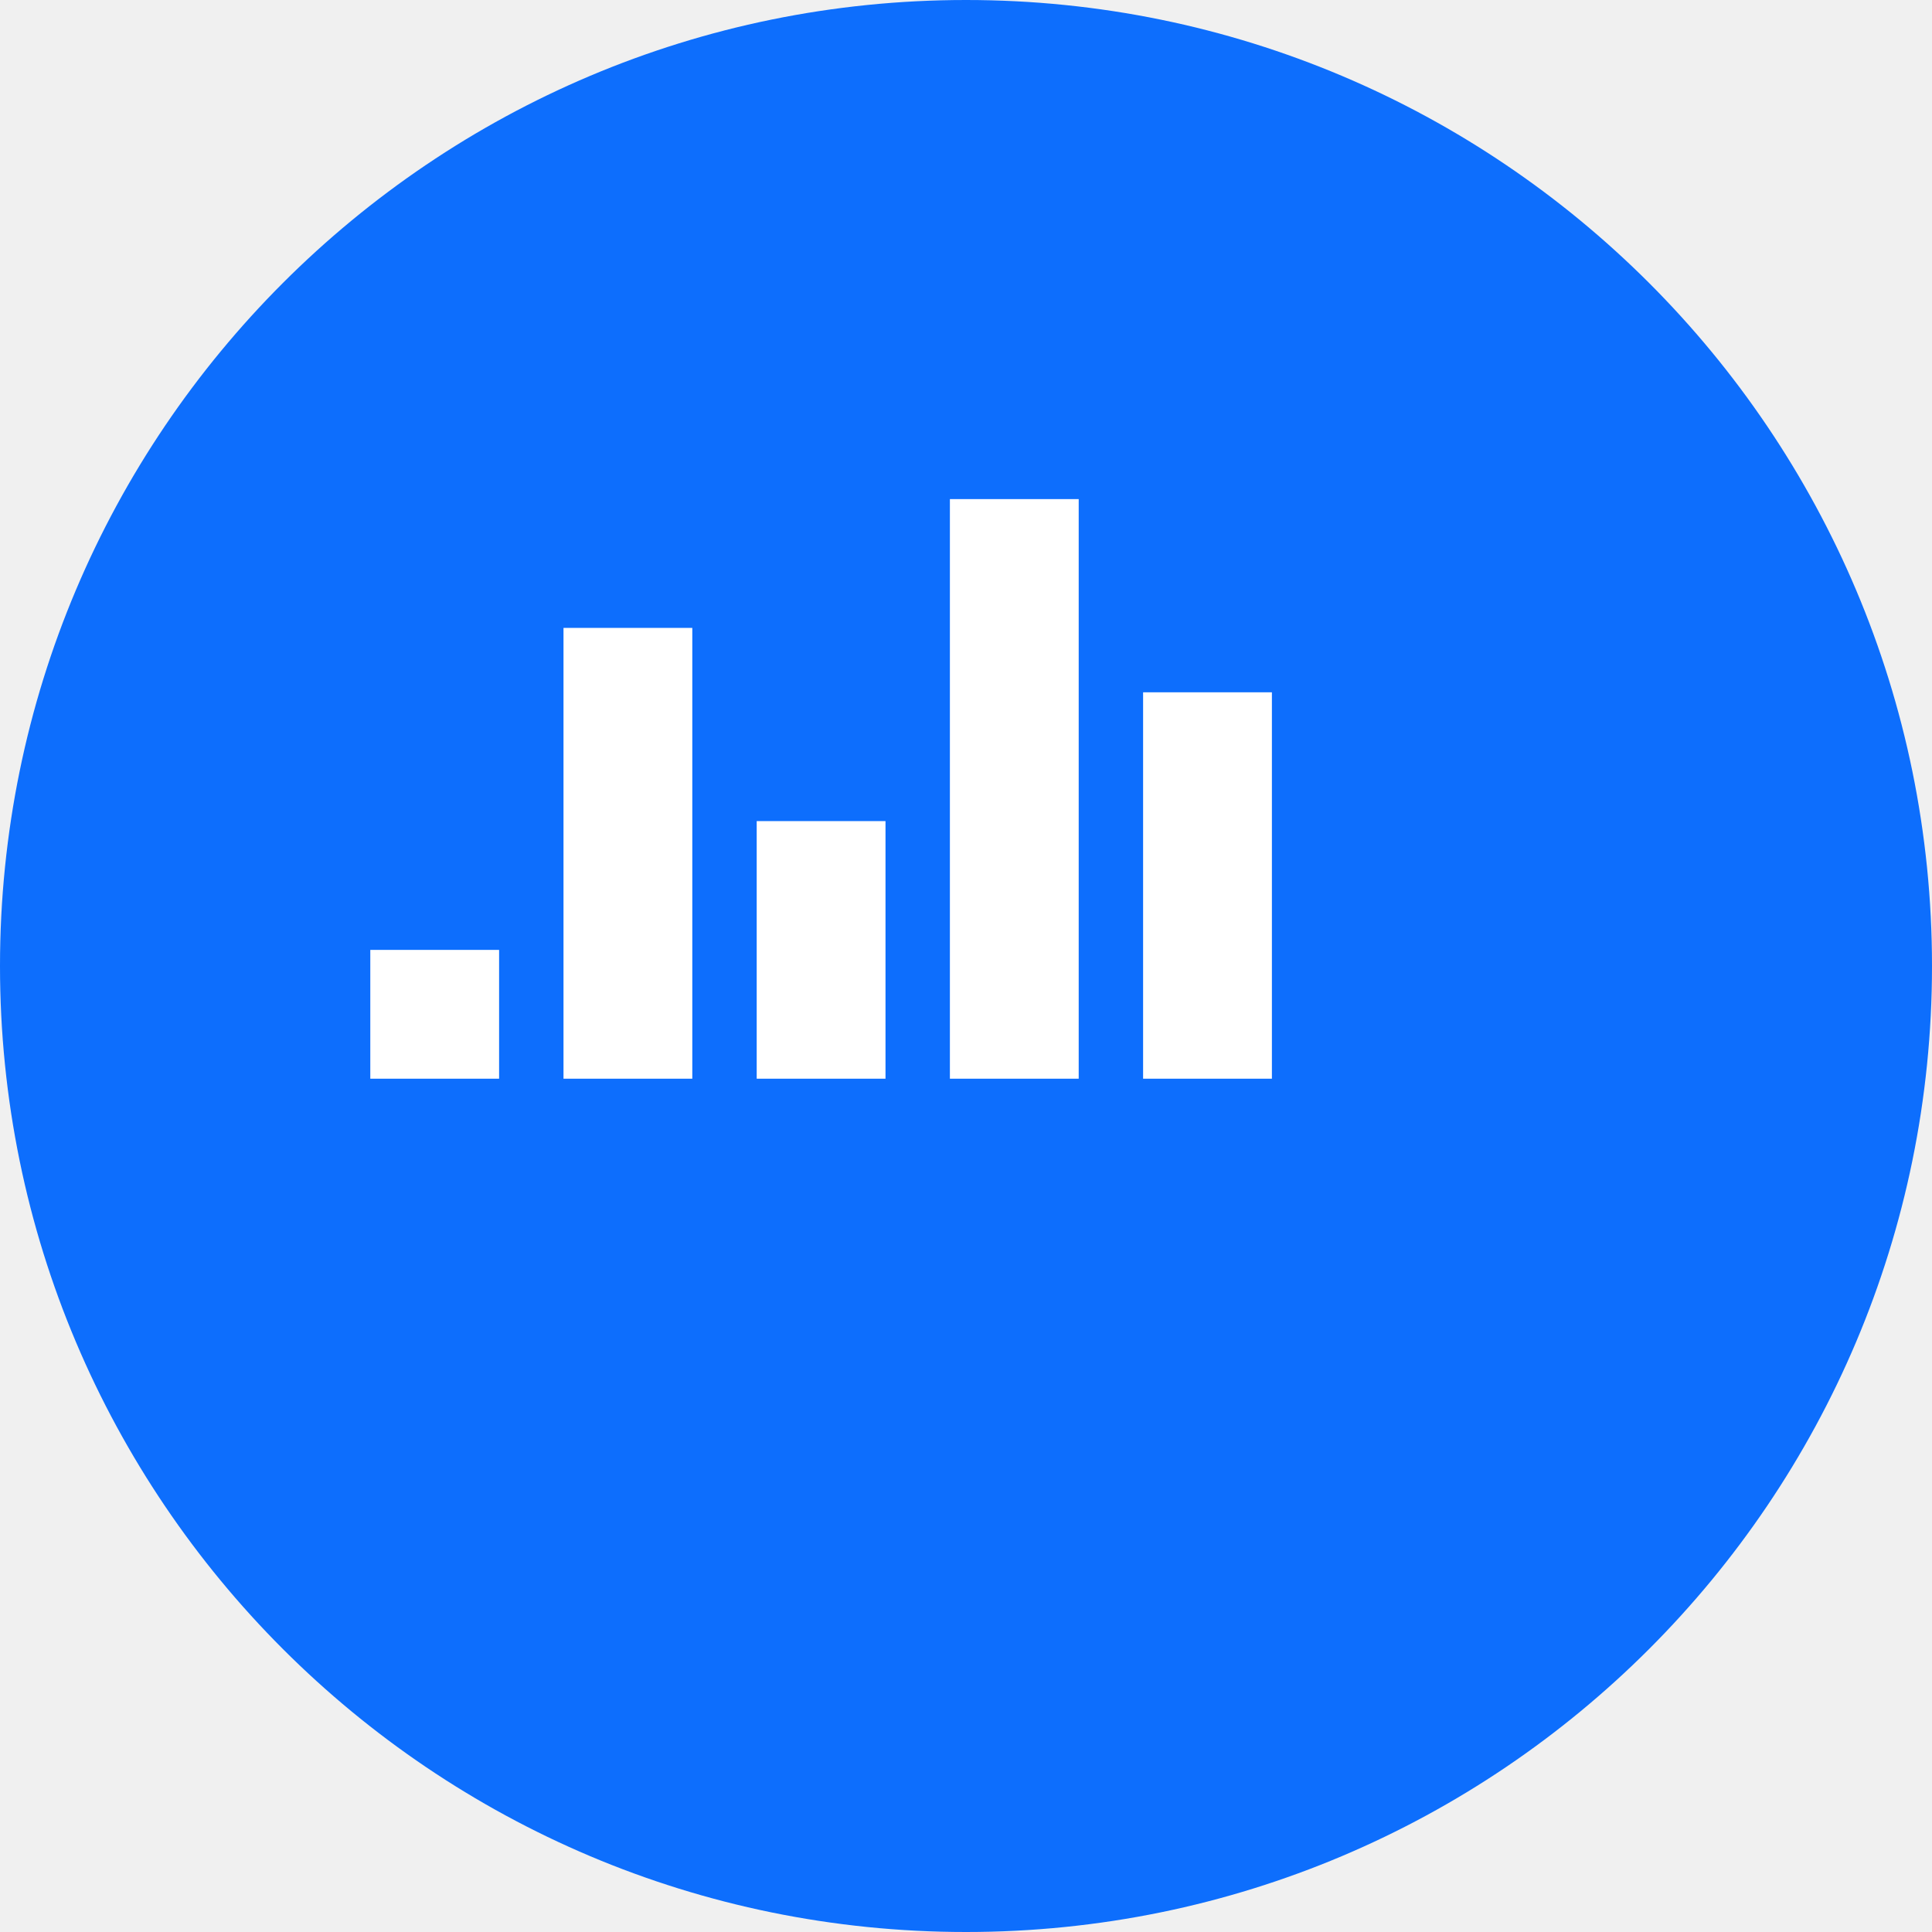
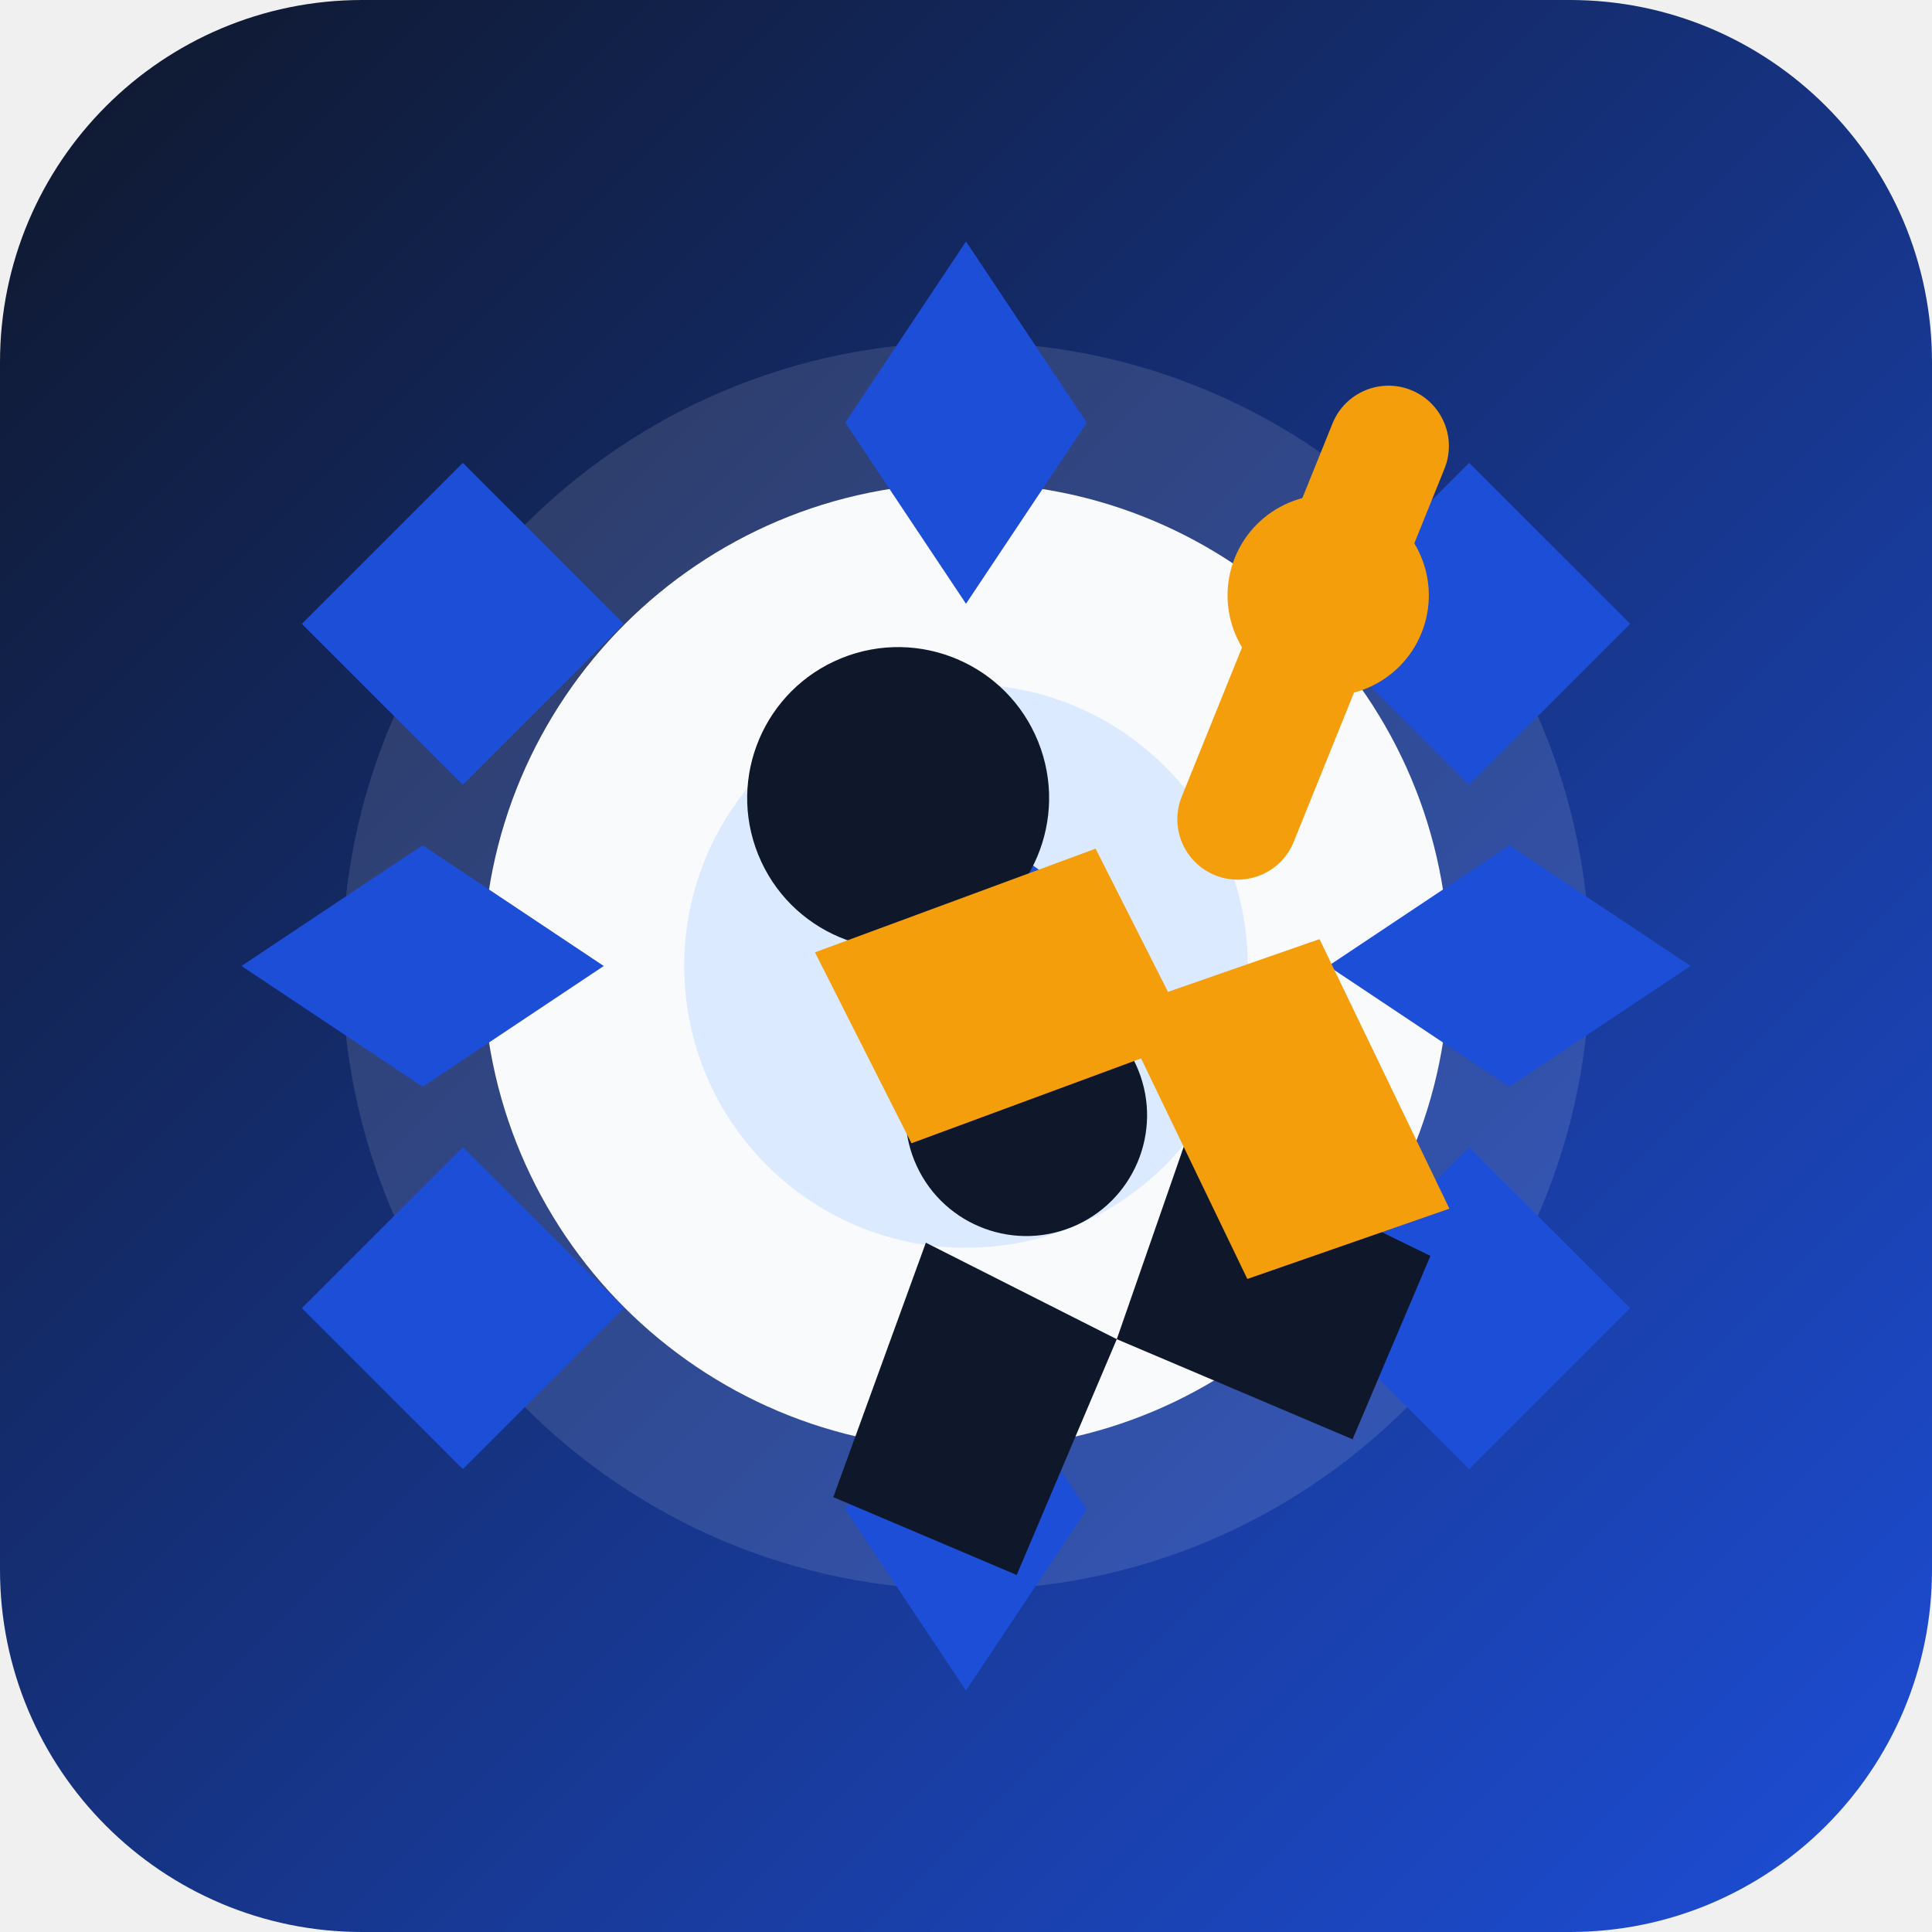
- <svg xmlns="http://www.w3.org/2000/svg" width="192" height="192" viewBox="0 0 24 24">
-   <rect width="100%" height="100%" fill="#0d6efd" rx="16" />
-   <g fill="#fff" transform="translate(3,3) scale(0.8)">
-     <path d="M2 11h2v2H2zM5 6h2v7H5zM8 9h2v4H8zM11 4h2v9h-2zM14 7h2v6h-2z" />
+ <svg xmlns="http://www.w3.org/2000/svg" width="192" height="192" viewBox="0 0 192 192">
+   <defs>
+     <linearGradient id="bg" x1="0%" x2="100%" y1="0%" y2="100%">
+       <stop offset="0%" stop-color="#0f172a" />
+       <stop offset="100%" stop-color="#1d4ed8" />
+     </linearGradient>
+   </defs>
+   <rect width="192" height="192" rx="36" fill="url(#bg)" />
+   <g transform="translate(96,96)">
+     <circle r="62" fill="#f8fafc" opacity="0.12" />
+     <circle r="48" fill="#f8fafc" />
+     <path d="M0,-72 L12,-54 L0,-36 L-12,-54 Z" fill="#1d4ed8" />
+     <path d="M0,72 L12,54 L0,36 L-12,54 Z" fill="#1d4ed8" />
+     <path d="M-72,0 L-54,12 L-36,0 L-54,-12 Z" fill="#1d4ed8" />
+     <path d="M72,0 L54,12 L36,0 L54,-12 Z" fill="#1d4ed8" />
+     <path d="M-50,-50 L-34,-34 L-50,-18 L-66,-34 Z" fill="#1d4ed8" />
+     <path d="M50,-50 L34,-34 L50,-18 L66,-34 Z" fill="#1d4ed8" />
+     <path d="M-50,50 L-34,34 L-50,18 L-66,34 Z" fill="#1d4ed8" />
+     <path d="M50,50 L34,34 L50,18 L66,34 Z" fill="#1d4ed8" />
+     <circle r="28" fill="#dbeafe" />
+     <circle r="12" fill="#1d4ed8" />
+     <g transform="translate(0,0) rotate(-22)">
+       <rect x="-6" y="-32" width="12" height="46" rx="6" fill="#0f172a" />
+       <circle cx="0" cy="-18" r="15" fill="#0f172a" />
+       <circle cx="0" cy="16" r="12" fill="#0f172a" />
+       <path d="M-14 24 L-32 44 L-18 58 L0 40 Z" fill="#0f172a" />
+       <path d="M14 24 L32 44 L18 58 L0 40 Z" fill="#0f172a" />
+     </g>
+     <g transform="translate(30,-22) rotate(22)">
+       <rect x="-6" y="-38" width="12" height="52" rx="6" fill="#f59e0b" />
+       <circle cx="0" cy="-16" r="10" fill="#f59e0b" />
+       <path d="M-12 16 L-34 36 L-18 50 L4 30 Z" fill="#f59e0b" />
+       <path d="M12 16 L34 36 L18 50 L-4 30 Z" fill="#f59e0b" />
+     </g>
  </g>
</svg>
